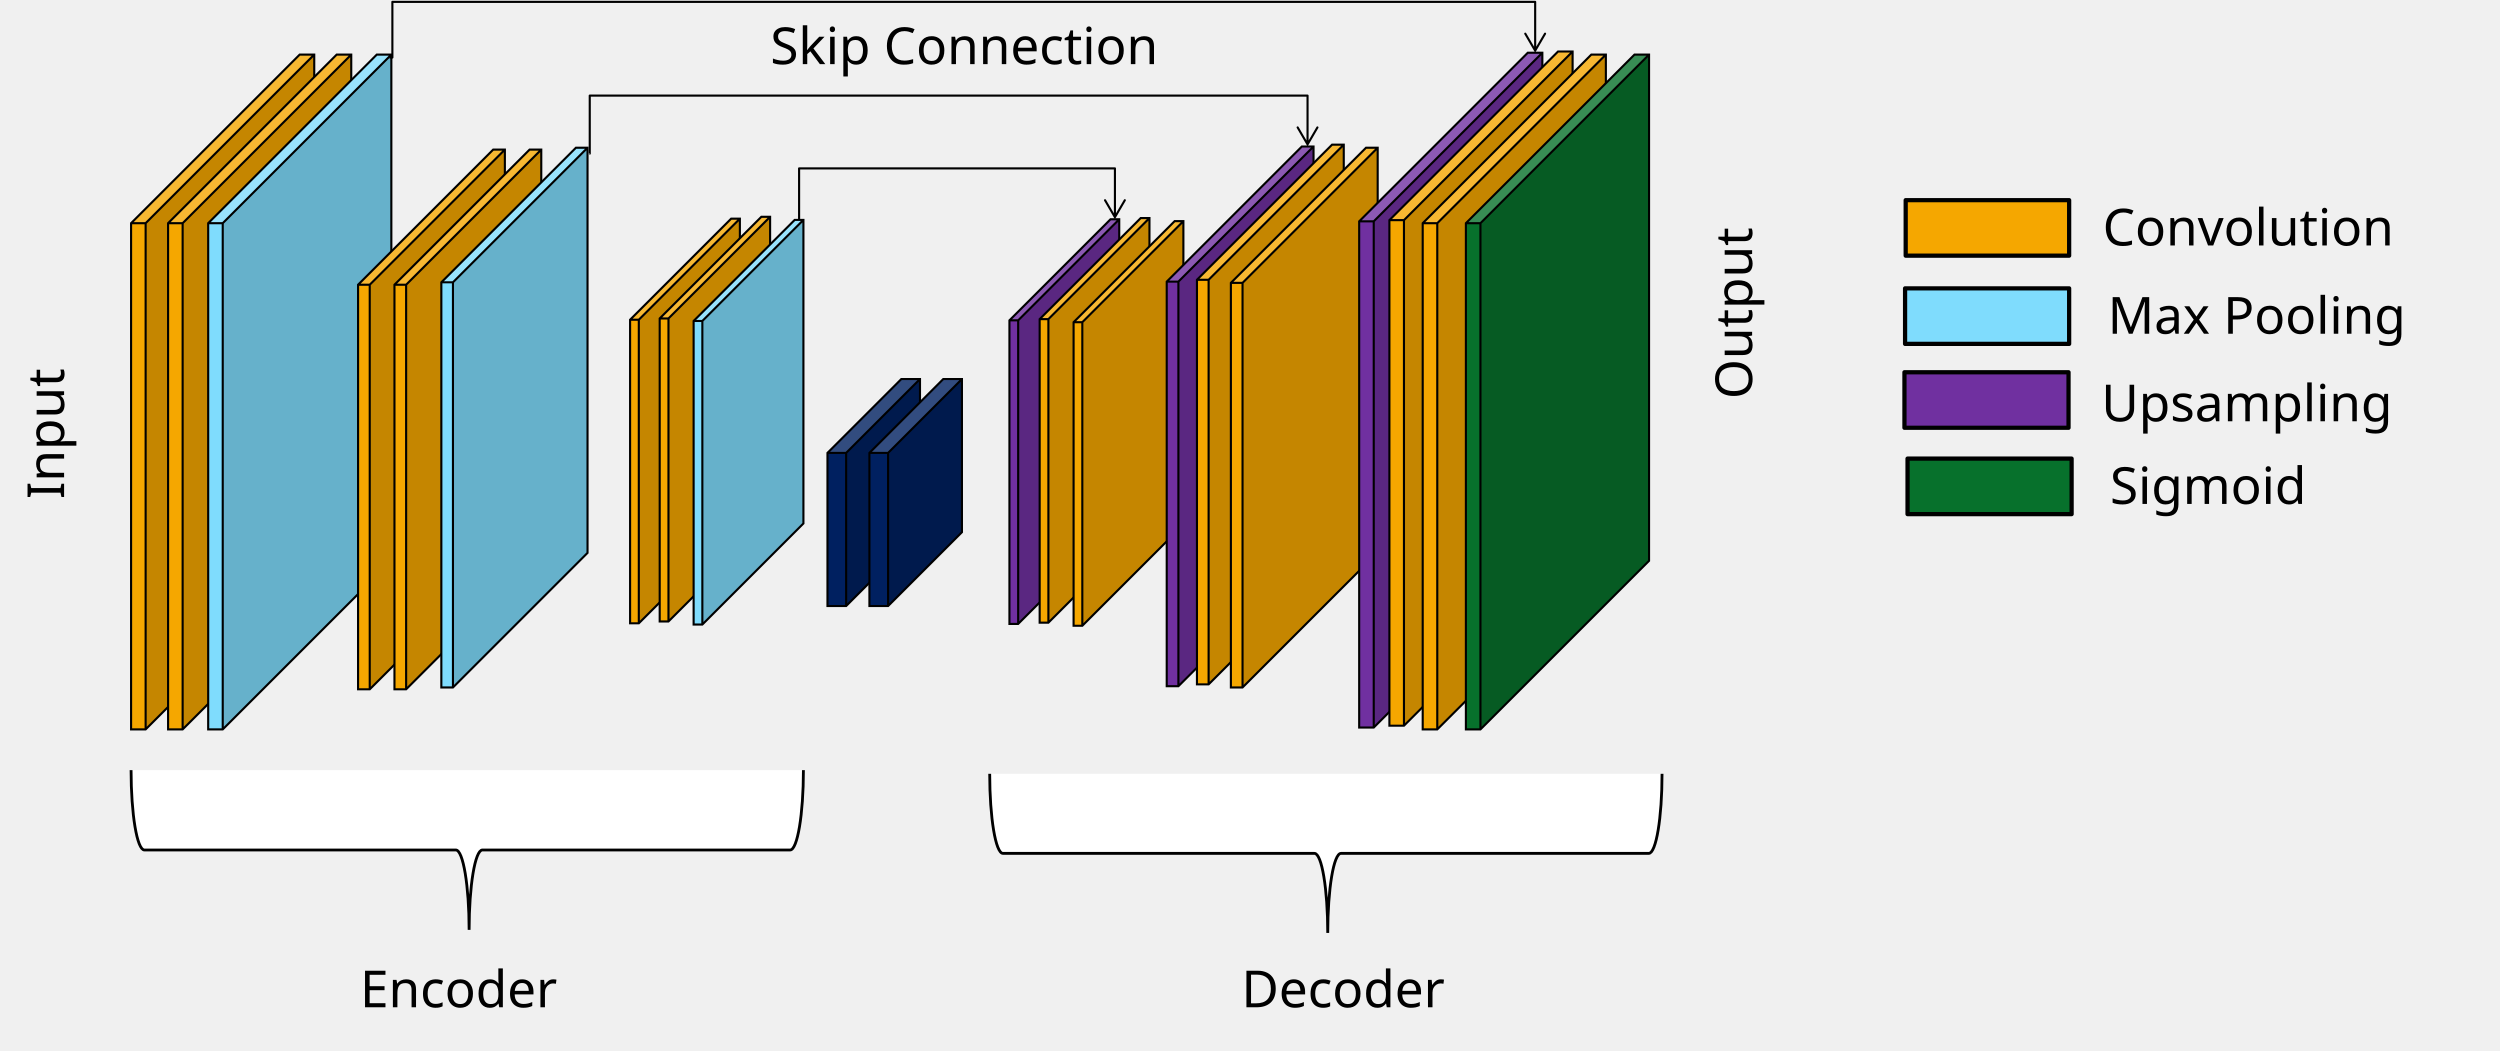
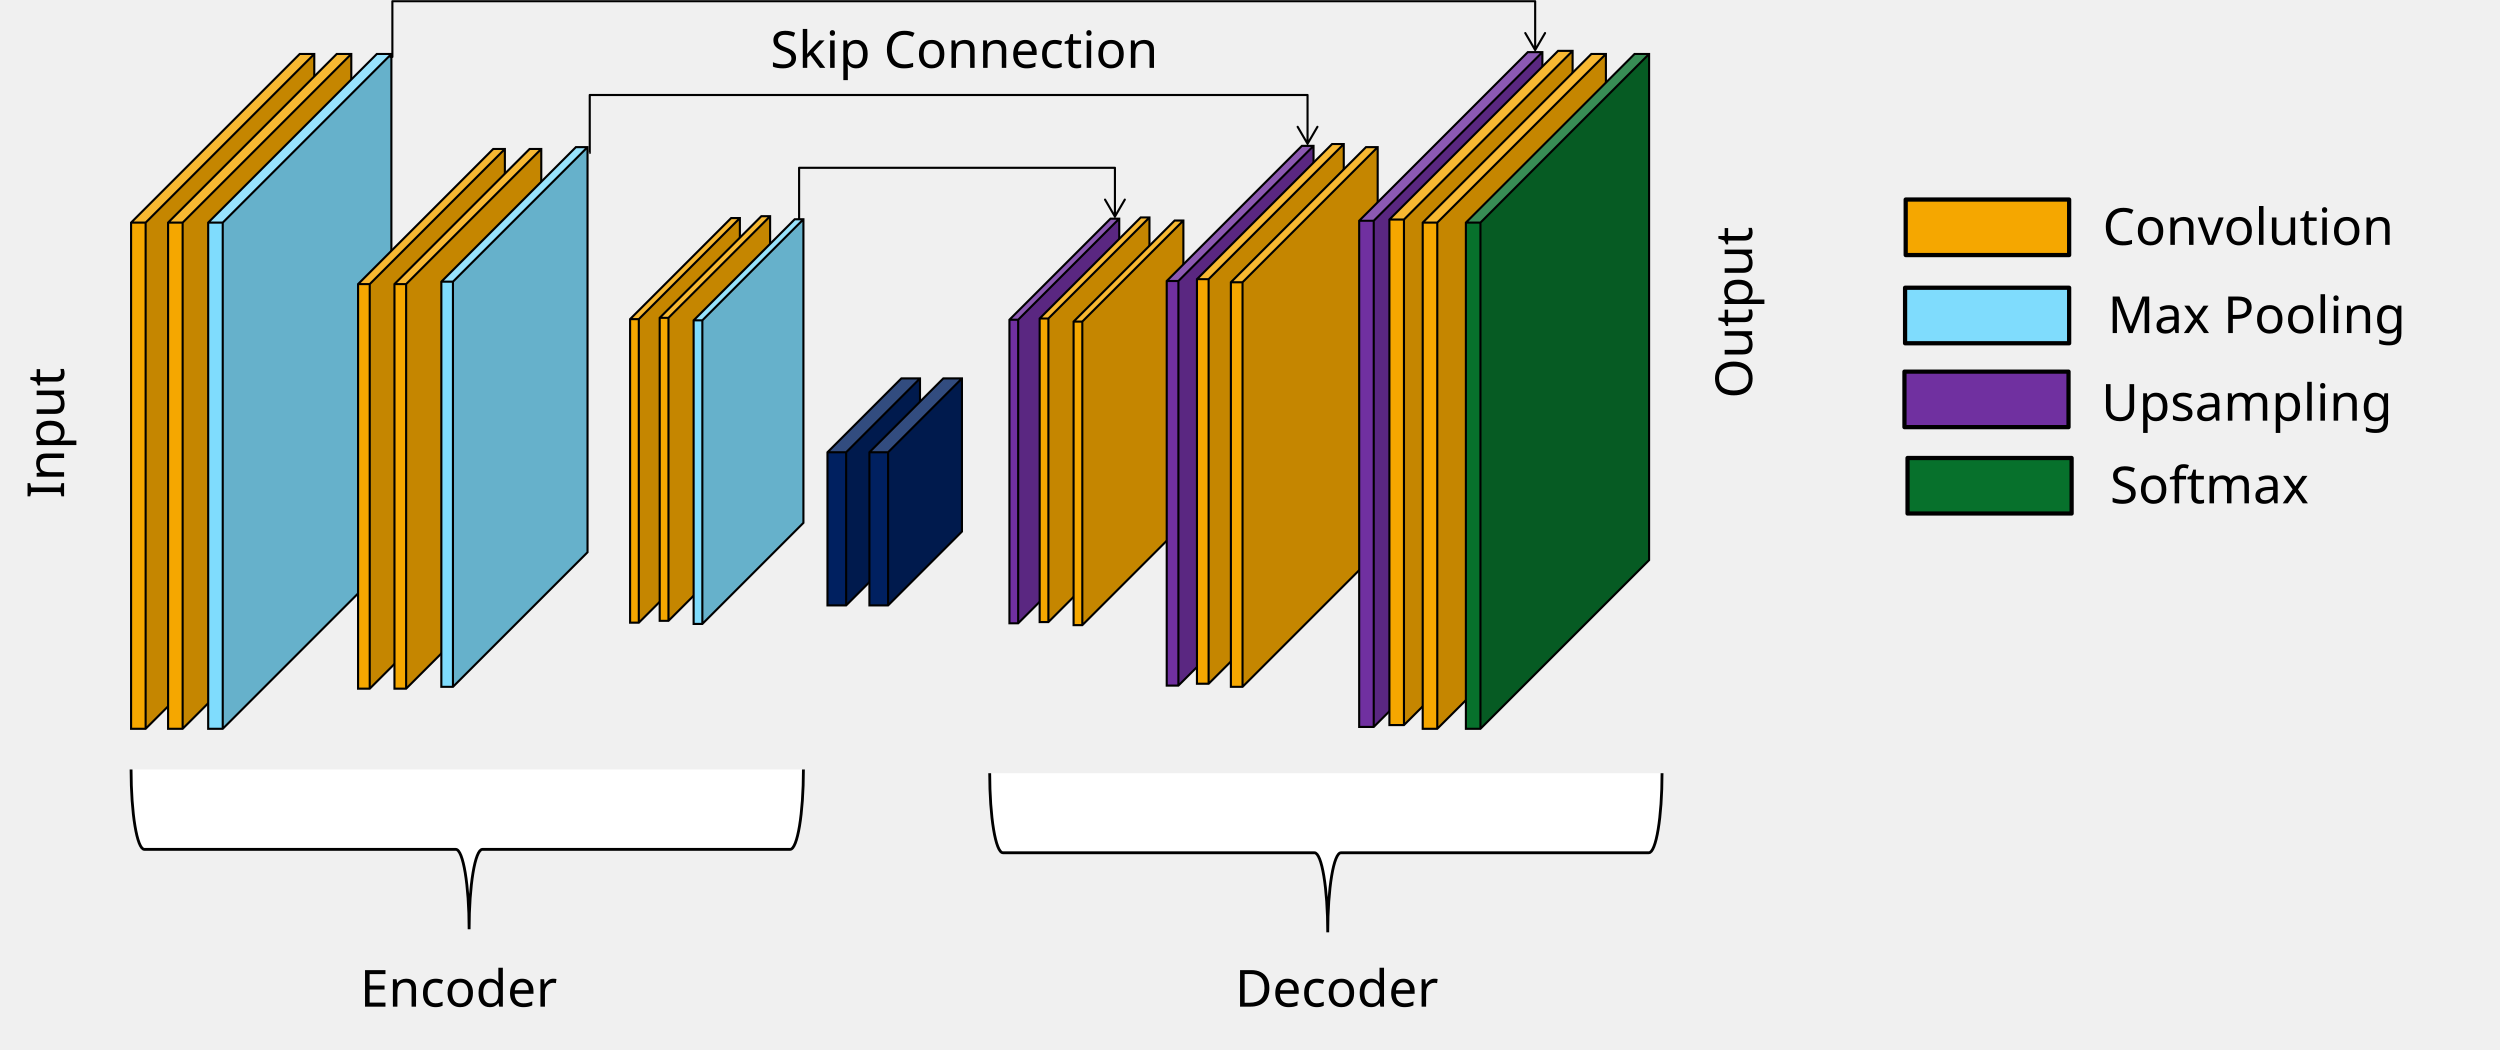
- <svg xmlns="http://www.w3.org/2000/svg" width="4053" height="1703" xml:space="preserve" overflow="hidden">
+ <svg xmlns="http://www.w3.org/2000/svg" width="4053" height="1702" xml:space="preserve" overflow="hidden">
  <defs>
    <clipPath id="clip0">
-       <rect x="361" y="623" width="4053" height="1703" />
+       <rect x="361" y="624" width="4053" height="1702" />
    </clipPath>
  </defs>
-   <g clip-path="url(#clip0)" transform="translate(-361 -623)">
-     <rect x="573.5" y="984.844" width="23.598" height="820.655" fill="#F5A700" />
-     <path d="M597.098 984.844 870.442 711.5 870.442 1532.16 597.098 1805.5Z" fill="#C58600" fill-rule="evenodd" />
-     <path d="M573.5 984.844 846.844 711.5 870.442 711.5 597.098 984.844Z" fill="#F7B832" fill-rule="evenodd" />
-     <path d="M573.5 984.844 846.844 711.5 870.442 711.5 870.442 1532.16 597.098 1805.5 573.5 1805.5ZM573.5 984.844 597.098 984.844 870.442 711.5M597.098 984.844 597.098 1805.5" stroke="#000000" stroke-width="3.438" stroke-miterlimit="8" fill="none" fill-rule="evenodd" />
-     <rect x="633.5" y="984.844" width="23.598" height="820.655" fill="#F5A700" />
-     <path d="M657.098 984.844 930.443 711.5 930.443 1532.16 657.098 1805.5Z" fill="#C58600" fill-rule="evenodd" />
-     <path d="M633.5 984.844 906.845 711.5 930.443 711.5 657.098 984.844Z" fill="#F7B832" fill-rule="evenodd" />
-     <path d="M633.5 984.844 906.845 711.5 930.443 711.5 930.443 1532.16 657.098 1805.5 633.5 1805.5ZM633.5 984.844 657.098 984.844 930.443 711.5M657.098 984.844 657.098 1805.5" stroke="#000000" stroke-width="3.438" stroke-miterlimit="8" fill="none" fill-rule="evenodd" />
-     <rect x="698.5" y="984.844" width="23.598" height="820.655" fill="#7FDCFD" />
-     <path d="M722.098 984.844 995.443 711.5 995.443 1532.16 722.098 1805.5Z" fill="#66B1CB" fill-rule="evenodd" />
-     <path d="M698.5 984.844 971.844 711.5 995.443 711.5 722.098 984.844Z" fill="#98E3FD" fill-rule="evenodd" />
-     <path d="M698.5 984.844 971.844 711.5 995.443 711.5 995.443 1532.16 722.098 1805.5 698.5 1805.5ZM698.5 984.844 722.098 984.844 995.443 711.5M722.098 984.844 722.098 1805.5" stroke="#000000" stroke-width="3.438" stroke-miterlimit="8" fill="none" fill-rule="evenodd" />
+   <g clip-path="url(#clip0)" transform="translate(-361 -624)">
+     <rect x="573.5" y="984.897" width="23.603" height="820.603" fill="#F5A700" />
+     <path d="M597.103 984.897 870.5 711.5 870.5 1532.1 597.103 1805.5Z" fill="#C58600" fill-rule="evenodd" />
+     <path d="M573.5 984.897 846.897 711.5 870.5 711.5 597.103 984.897Z" fill="#F7B832" fill-rule="evenodd" />
+     <path d="M573.5 984.897 846.897 711.5 870.5 711.5 870.5 1532.1 597.103 1805.5 573.5 1805.5ZM573.5 984.897 597.103 984.897 870.5 711.5M597.103 984.897 597.103 1805.5" stroke="#000000" stroke-width="3.438" stroke-miterlimit="8" fill="none" fill-rule="evenodd" />
+     <rect x="633.5" y="984.897" width="23.603" height="820.603" fill="#F5A700" />
+     <path d="M657.103 984.897 930.5 711.5 930.5 1532.1 657.103 1805.5Z" fill="#C58600" fill-rule="evenodd" />
+     <path d="M633.5 984.897 906.897 711.5 930.5 711.5 657.103 984.897Z" fill="#F7B832" fill-rule="evenodd" />
+     <path d="M633.5 984.897 906.897 711.5 930.5 711.5 930.5 1532.1 657.103 1805.5 633.5 1805.5ZM633.5 984.897 657.103 984.897 930.5 711.5M657.103 984.897 657.103 1805.5" stroke="#000000" stroke-width="3.438" stroke-miterlimit="8" fill="none" fill-rule="evenodd" />
+     <rect x="698.5" y="984.897" width="23.603" height="820.603" fill="#7FDCFD" />
+     <path d="M722.103 984.897 995.5 711.5 995.5 1532.1 722.103 1805.5Z" fill="#66B1CB" fill-rule="evenodd" />
+     <path d="M698.5 984.897 971.897 711.5 995.5 711.5 722.103 984.897Z" fill="#98E3FD" fill-rule="evenodd" />
+     <path d="M698.5 984.897 971.897 711.5 995.5 711.5 995.5 1532.1 722.103 1805.5 698.5 1805.5ZM698.5 984.897 722.103 984.897 995.5 711.5M722.103 984.897 722.103 1805.5" stroke="#000000" stroke-width="3.438" stroke-miterlimit="8" fill="none" fill-rule="evenodd" />
    <rect x="941.5" y="1084.59" width="18.913" height="655.914" fill="#F5A700" />
    <path d="M960.413 1084.59 1179.5 865.5 1179.5 1521.41 960.413 1740.5Z" fill="#C58600" fill-rule="evenodd" />
    <path d="M941.5 1084.59 1160.59 865.5 1179.5 865.5 960.413 1084.59Z" fill="#F7B832" fill-rule="evenodd" />
    <path d="M941.5 1084.59 1160.59 865.5 1179.5 865.5 1179.5 1521.41 960.413 1740.5 941.5 1740.5ZM941.5 1084.59 960.413 1084.59 1179.5 865.5M960.413 1084.59 960.413 1740.5" stroke="#000000" stroke-width="3.438" stroke-miterlimit="8" fill="none" fill-rule="evenodd" />
    <rect x="1000.5" y="1084.59" width="18.913" height="655.914" fill="#F5A700" />
    <path d="M1019.41 1084.59 1238.5 865.5 1238.5 1521.41 1019.41 1740.5Z" fill="#C58600" fill-rule="evenodd" />
    <path d="M1000.5 1084.59 1219.59 865.5 1238.5 865.5 1019.41 1084.59Z" fill="#F7B832" fill-rule="evenodd" />
    <path d="M1000.5 1084.59 1219.59 865.5 1238.5 865.5 1238.5 1521.41 1019.41 1740.5 1000.5 1740.5ZM1000.5 1084.59 1019.41 1084.59 1238.5 865.5M1019.41 1084.59 1019.41 1740.5" stroke="#000000" stroke-width="3.438" stroke-miterlimit="8" fill="none" fill-rule="evenodd" />
    <rect x="1076.5" y="1080.67" width="18.834" height="656.835" fill="#7FDCFD" />
    <path d="M1095.33 1080.67 1313.5 862.5 1313.5 1519.33 1095.33 1737.5Z" fill="#66B1CB" fill-rule="evenodd" />
    <path d="M1076.5 1080.67 1294.67 862.5 1313.5 862.5 1095.33 1080.67Z" fill="#98E3FD" fill-rule="evenodd" />
    <path d="M1076.5 1080.67 1294.67 862.5 1313.5 862.5 1313.5 1519.33 1095.33 1737.5 1076.5 1737.5ZM1076.5 1080.67 1095.33 1080.67 1313.5 862.5M1095.33 1080.67 1095.33 1737.5" stroke="#000000" stroke-width="3.438" stroke-miterlimit="8" fill="none" fill-rule="evenodd" />
    <rect x="1382.5" y="1141.35" width="14.146" height="492.146" fill="#F5A700" />
    <path d="M1396.65 1141.35 1560.5 977.5 1560.5 1469.65 1396.65 1633.5Z" fill="#C58600" fill-rule="evenodd" />
    <path d="M1382.5 1141.35 1546.35 977.5 1560.5 977.5 1396.65 1141.35Z" fill="#F7B832" fill-rule="evenodd" />
    <path d="M1382.5 1141.35 1546.35 977.5 1560.5 977.5 1560.5 1469.65 1396.65 1633.5 1382.5 1633.5ZM1382.5 1141.35 1396.65 1141.35 1560.5 977.5M1396.65 1141.35 1396.65 1633.5" stroke="#000000" stroke-width="3.438" stroke-miterlimit="8" fill="none" fill-rule="evenodd" />
    <rect x="1430.5" y="1139.27" width="14.225" height="491.225" fill="#F5A700" />
    <path d="M1444.72 1139.27 1609.5 974.5 1609.5 1465.73 1444.72 1630.5Z" fill="#C58600" fill-rule="evenodd" />
    <path d="M1430.5 1139.27 1595.28 974.5 1609.5 974.5 1444.72 1139.27Z" fill="#F7B832" fill-rule="evenodd" />
    <path d="M1430.5 1139.27 1595.28 974.5 1609.5 974.5 1609.5 1465.73 1444.72 1630.5 1430.5 1630.5ZM1430.5 1139.27 1444.72 1139.27 1609.5 974.5M1444.72 1139.27 1444.72 1630.5" stroke="#000000" stroke-width="3.438" stroke-miterlimit="8" fill="none" fill-rule="evenodd" />
    <rect x="1485.5" y="1143.35" width="14.146" height="492.146" fill="#7FDCFD" />
    <path d="M1499.65 1143.35 1663.5 979.5 1663.5 1471.65 1499.65 1635.5Z" fill="#66B1CB" fill-rule="evenodd" />
    <path d="M1485.5 1143.35 1649.35 979.5 1663.5 979.5 1499.65 1143.35Z" fill="#98E3FD" fill-rule="evenodd" />
    <path d="M1485.5 1143.35 1649.35 979.5 1663.5 979.5 1663.5 1471.65 1499.65 1635.5 1485.5 1635.5ZM1485.5 1143.35 1499.65 1143.35 1663.5 979.5M1499.65 1143.35 1499.65 1635.5" stroke="#000000" stroke-width="3.438" stroke-miterlimit="8" fill="none" fill-rule="evenodd" />
    <rect x="1702.5" y="1357.24" width="30.259" height="248.26" fill="#002060" />
    <path d="M1732.76 1357.24 1852.5 1237.5 1852.5 1485.76 1732.76 1605.5Z" fill="#001A4D" fill-rule="evenodd" />
    <path d="M1702.5 1357.24 1822.24 1237.5 1852.5 1237.5 1732.76 1357.24Z" fill="#324C7F" fill-rule="evenodd" />
    <path d="M1702.5 1357.24 1822.24 1237.5 1852.5 1237.5 1852.5 1485.76 1732.76 1605.5 1702.5 1605.5ZM1702.5 1357.24 1732.76 1357.24 1852.5 1237.5M1732.76 1357.24 1732.76 1605.5" stroke="#000000" stroke-width="3.438" stroke-miterlimit="8" fill="none" fill-rule="evenodd" />
    <rect x="1770.5" y="1357.24" width="30.259" height="248.26" fill="#002060" />
    <path d="M1800.76 1357.24 1920.5 1237.5 1920.5 1485.76 1800.76 1605.5Z" fill="#001A4D" fill-rule="evenodd" />
    <path d="M1770.5 1357.24 1890.24 1237.5 1920.5 1237.5 1800.76 1357.24Z" fill="#324C7F" fill-rule="evenodd" />
    <path d="M1770.5 1357.24 1890.24 1237.5 1920.5 1237.5 1920.5 1485.76 1800.76 1605.5 1770.5 1605.5ZM1770.5 1357.24 1800.76 1357.24 1920.5 1237.5M1800.76 1357.24 1800.76 1605.5" stroke="#000000" stroke-width="3.438" stroke-miterlimit="8" fill="none" fill-rule="evenodd" />
    <rect x="1997.5" y="1142.35" width="14.146" height="492.146" fill="#7030A0" />
    <path d="M2011.65 1142.35 2175.5 978.5 2175.5 1470.65 2011.65 1634.5Z" fill="#5A2781" fill-rule="evenodd" />
    <path d="M1997.5 1142.35 2161.35 978.5 2175.5 978.5 2011.65 1142.35Z" fill="#8C59B3" fill-rule="evenodd" />
    <path d="M1997.5 1142.35 2161.35 978.5 2175.5 978.5 2175.5 1470.65 2011.65 1634.5 1997.5 1634.5ZM1997.5 1142.35 2011.65 1142.35 2175.5 978.5M2011.65 1142.35 2011.65 1634.5" stroke="#000000" stroke-width="3.438" stroke-miterlimit="8" fill="none" fill-rule="evenodd" />
    <rect x="2046.5" y="1140.35" width="14.146" height="492.146" fill="#F5A700" />
    <path d="M2060.65 1140.35 2224.5 976.5 2224.5 1468.65 2060.65 1632.5Z" fill="#C58600" fill-rule="evenodd" />
    <path d="M2046.5 1140.35 2210.35 976.5 2224.5 976.5 2060.65 1140.35Z" fill="#F7B832" fill-rule="evenodd" />
    <path d="M2046.5 1140.35 2210.35 976.5 2224.5 976.5 2224.5 1468.65 2060.65 1632.5 2046.5 1632.5ZM2046.5 1140.35 2060.65 1140.35 2224.5 976.5M2060.65 1140.35 2060.65 1632.5" stroke="#000000" stroke-width="3.438" stroke-miterlimit="8" fill="none" fill-rule="evenodd" />
    <rect x="2101.5" y="1145.35" width="14.146" height="492.147" fill="#F5A700" />
    <path d="M2115.65 1145.35 2279.5 981.5 2279.5 1473.65 2115.65 1637.5Z" fill="#C58600" fill-rule="evenodd" />
    <path d="M2101.5 1145.35 2265.35 981.5 2279.5 981.5 2115.65 1145.35Z" fill="#F7B832" fill-rule="evenodd" />
    <path d="M2101.5 1145.35 2265.35 981.5 2279.5 981.5 2279.5 1473.65 2115.65 1637.5 2101.5 1637.5ZM2101.5 1145.35 2115.65 1145.35 2279.5 981.5M2115.65 1145.35 2115.65 1637.5" stroke="#000000" stroke-width="3.438" stroke-miterlimit="8" fill="none" fill-rule="evenodd" />
    <rect x="2252.5" y="1079.59" width="18.913" height="655.914" fill="#7030A0" />
    <path d="M2271.41 1079.59 2490.5 860.5 2490.5 1516.41 2271.41 1735.5Z" fill="#5A2781" fill-rule="evenodd" />
    <path d="M2252.5 1079.59 2471.59 860.5 2490.5 860.5 2271.41 1079.59Z" fill="#8C59B3" fill-rule="evenodd" />
    <path d="M2252.5 1079.59 2471.59 860.5 2490.5 860.5 2490.5 1516.41 2271.41 1735.5 2252.5 1735.5ZM2252.5 1079.59 2271.41 1079.59 2490.5 860.5M2271.41 1079.59 2271.41 1735.5" stroke="#000000" stroke-width="3.438" stroke-miterlimit="8" fill="none" fill-rule="evenodd" />
    <rect x="2301.5" y="1076.59" width="18.914" height="655.914" fill="#F5A700" />
    <path d="M2320.41 1076.59 2539.5 857.5 2539.5 1513.41 2320.41 1732.5Z" fill="#C58600" fill-rule="evenodd" />
    <path d="M2301.5 1076.59 2520.59 857.5 2539.5 857.5 2320.41 1076.59Z" fill="#F7B832" fill-rule="evenodd" />
    <path d="M2301.5 1076.59 2520.59 857.5 2539.5 857.5 2539.5 1513.41 2320.41 1732.5 2301.5 1732.5ZM2301.5 1076.59 2320.41 1076.59 2539.5 857.5M2320.41 1076.59 2320.41 1732.5" stroke="#000000" stroke-width="3.438" stroke-miterlimit="8" fill="none" fill-rule="evenodd" />
    <rect x="2356.5" y="1081.59" width="18.914" height="655.914" fill="#F5A700" />
    <path d="M2375.41 1081.59 2594.5 862.5 2594.5 1518.41 2375.41 1737.5Z" fill="#C58600" fill-rule="evenodd" />
    <path d="M2356.5 1081.59 2575.59 862.5 2594.5 862.5 2375.41 1081.59Z" fill="#F7B832" fill-rule="evenodd" />
    <path d="M2356.5 1081.59 2575.59 862.5 2594.5 862.5 2594.5 1518.41 2375.41 1737.5 2356.5 1737.5ZM2356.5 1081.59 2375.41 1081.59 2594.5 862.5M2375.41 1081.59 2375.41 1737.5" stroke="#000000" stroke-width="3.438" stroke-miterlimit="8" fill="none" fill-rule="evenodd" />
-     <rect x="2564.5" y="981.844" width="23.598" height="820.656" fill="#7030A0" />
-     <path d="M2588.1 981.844 2861.44 708.5 2861.44 1529.16 2588.1 1802.5Z" fill="#5A2781" fill-rule="evenodd" />
-     <path d="M2564.5 981.844 2837.84 708.5 2861.44 708.5 2588.1 981.844Z" fill="#8C59B3" fill-rule="evenodd" />
-     <path d="M2564.5 981.844 2837.84 708.5 2861.44 708.5 2861.44 1529.16 2588.1 1802.5 2564.5 1802.5ZM2564.5 981.844 2588.1 981.844 2861.44 708.5M2588.1 981.844 2588.1 1802.5" stroke="#000000" stroke-width="3.438" stroke-miterlimit="8" fill="none" fill-rule="evenodd" />
+     <rect x="2564.5" y="981.897" width="23.603" height="820.603" fill="#7030A0" />
+     <path d="M2588.1 981.897 2861.5 708.5 2861.5 1529.1 2588.1 1802.5Z" fill="#5A2781" fill-rule="evenodd" />
+     <path d="M2564.5 981.897 2837.9 708.5 2861.5 708.5 2588.1 981.897Z" fill="#8C59B3" fill-rule="evenodd" />
+     <path d="M2564.5 981.897 2837.9 708.5 2861.5 708.5 2861.5 1529.1 2588.1 1802.5 2564.5 1802.5ZM2564.5 981.897 2588.1 981.897 2861.5 708.5M2588.1 981.897 2588.1 1802.5" stroke="#000000" stroke-width="3.438" stroke-miterlimit="8" fill="none" fill-rule="evenodd" />
    <rect x="2613.5" y="979.897" width="23.603" height="819.603" fill="#F5A700" />
    <path d="M2637.1 979.897 2910.5 706.5 2910.5 1526.1 2637.1 1799.5Z" fill="#C58600" fill-rule="evenodd" />
    <path d="M2613.5 979.897 2886.9 706.5 2910.5 706.5 2637.1 979.897Z" fill="#F7B832" fill-rule="evenodd" />
    <path d="M2613.5 979.897 2886.9 706.5 2910.5 706.5 2910.5 1526.1 2637.1 1799.5 2613.5 1799.5ZM2613.5 979.897 2637.1 979.897 2910.5 706.5M2637.1 979.897 2637.1 1799.5" stroke="#000000" stroke-width="3.438" stroke-miterlimit="8" fill="none" fill-rule="evenodd" />
-     <rect x="2667.5" y="984.844" width="23.598" height="820.655" fill="#F5A700" />
-     <path d="M2691.1 984.844 2964.44 711.5 2964.44 1532.16 2691.1 1805.5Z" fill="#C58600" fill-rule="evenodd" />
-     <path d="M2667.5 984.844 2940.84 711.5 2964.44 711.5 2691.1 984.844Z" fill="#F7B832" fill-rule="evenodd" />
-     <path d="M2667.5 984.844 2940.84 711.5 2964.44 711.5 2964.44 1532.16 2691.1 1805.5 2667.5 1805.5ZM2667.5 984.844 2691.1 984.844 2964.44 711.5M2691.1 984.844 2691.1 1805.5" stroke="#000000" stroke-width="3.438" stroke-miterlimit="8" fill="none" fill-rule="evenodd" />
-     <rect x="2737.5" y="984.844" width="23.598" height="820.655" fill="#07712C" />
-     <path d="M2761.1 984.844 3034.44 711.5 3034.44 1532.16 2761.1 1805.5Z" fill="#065B23" fill-rule="evenodd" />
-     <path d="M2737.5 984.844 3010.84 711.5 3034.44 711.5 2761.1 984.844Z" fill="#388D55" fill-rule="evenodd" />
-     <path d="M2737.5 984.844 3010.84 711.5 3034.44 711.5 3034.44 1532.16 2761.1 1805.5 2737.5 1805.5ZM2737.5 984.844 2761.1 984.844 3034.44 711.5M2761.1 984.844 2761.1 1805.5" stroke="#000000" stroke-width="3.438" stroke-miterlimit="8" fill="none" fill-rule="evenodd" />
+     <rect x="2667.5" y="984.897" width="23.603" height="820.603" fill="#F5A700" />
+     <path d="M2691.1 984.897 2964.5 711.5 2964.5 1532.1 2691.1 1805.5Z" fill="#C58600" fill-rule="evenodd" />
+     <path d="M2667.5 984.897 2940.9 711.5 2964.5 711.5 2691.1 984.897Z" fill="#F7B832" fill-rule="evenodd" />
+     <path d="M2667.5 984.897 2940.9 711.5 2964.5 711.5 2964.5 1532.1 2691.1 1805.5 2667.5 1805.5ZM2667.5 984.897 2691.1 984.897 2964.5 711.5M2691.1 984.897 2691.1 1805.5" stroke="#000000" stroke-width="3.438" stroke-miterlimit="8" fill="none" fill-rule="evenodd" />
+     <rect x="2737.5" y="984.897" width="23.603" height="820.603" fill="#07712C" />
+     <path d="M2761.1 984.897 3034.5 711.5 3034.5 1532.1 2761.1 1805.5Z" fill="#065B23" fill-rule="evenodd" />
+     <path d="M2737.5 984.897 3010.9 711.5 3034.5 711.5 2761.1 984.897Z" fill="#388D55" fill-rule="evenodd" />
+     <path d="M2737.5 984.897 3010.9 711.5 3034.5 711.5 3034.5 1532.1 2761.1 1805.5 2737.5 1805.5ZM2737.5 984.897 2761.1 984.897 3034.5 711.5M2761.1 984.897 2761.1 1805.5" stroke="#000000" stroke-width="3.438" stroke-miterlimit="8" fill="none" fill-rule="evenodd" />
    <path d="M1663.5 1871.5C1663.5 1943.02 1653.84 2001 1641.92 2001L1143.11 2001C1131.19 2001 1121.53 2058.98 1121.53 2130.5 1121.53 2058.98 1111.87 2001 1099.95 2001L595.083 2001C583.163 2001 573.5 1943.02 573.5 1871.5Z" fill="#FFFFFF" fill-rule="evenodd" />
    <path d="M1663.5 1871.5C1663.5 1943.02 1653.84 2001 1641.92 2001L1143.11 2001C1131.19 2001 1121.53 2058.98 1121.53 2130.5 1121.53 2058.98 1111.87 2001 1099.95 2001L595.083 2001C583.163 2001 573.5 1943.02 573.5 1871.5" stroke="#000000" stroke-width="4.583" stroke-miterlimit="8" fill="none" fill-rule="evenodd" />
    <path d="M3055.5 1877.5C3055.5 1948.75 3045.87 2006.5 3034 2006.5L2535.03 2006.5C2523.16 2006.5 2513.53 2064.25 2513.53 2135.5 2513.53 2064.25 2503.9 2006.5 2492.03 2006.5L1987 2006.5C1975.13 2006.5 1965.5 1948.74 1965.5 1877.5Z" fill="#FFFFFF" fill-rule="evenodd" />
    <path d="M3055.5 1877.5C3055.5 1948.75 3045.87 2006.5 3034 2006.5L2535.03 2006.5C2523.16 2006.5 2513.53 2064.25 2513.53 2135.5 2513.53 2064.25 2503.9 2006.5 2492.03 2006.5L1987 2006.5C1975.13 2006.5 1965.5 1948.74 1965.5 1877.5" stroke="#000000" stroke-width="4.583" stroke-miterlimit="8" fill="none" fill-rule="evenodd" />
    <text font-family="Avenir Next LT Pro,Avenir Next LT Pro_MSFontService,sans-serif" font-weight="400" font-size="83" transform="matrix(1 0 0 1 944.74 2256)">Encoder</text>
-     <text font-family="Avenir Next LT Pro,Avenir Next LT Pro_MSFontService,sans-serif" font-weight="400" font-size="83" transform="matrix(1 0 0 1 2373.67 2256)">Decoder</text>
+     <text font-family="Avenir Next LT Pro,Avenir Next LT Pro_MSFontService,sans-serif" font-weight="400" font-size="83" transform="matrix(1 0 0 1 2363.33 2256)">Decoder</text>
    <rect x="3450.5" y="947.5" width="265" height="90" stroke="#000000" stroke-width="6.875" stroke-linejoin="round" stroke-miterlimit="10" fill="#F5A700" />
    <rect x="3449.5" y="1090.5" width="266" height="90" stroke="#000000" stroke-width="6.875" stroke-linejoin="round" stroke-miterlimit="10" fill="#7FDCFD" />
    <rect x="3448.5" y="1226.5" width="266" height="90" stroke="#000000" stroke-width="6.875" stroke-linejoin="round" stroke-miterlimit="10" fill="#7030A0" />
    <rect x="3453.5" y="1366.5" width="266" height="90" stroke="#000000" stroke-width="6.875" stroke-linejoin="round" stroke-miterlimit="10" fill="#07712C" />
    <text font-family="Avenir Next LT Pro,Avenir Next LT Pro_MSFontService,sans-serif" font-weight="400" font-size="83" transform="matrix(1 0 0 1 3769.87 1021)">Convolution</text>
    <text font-family="Avenir Next LT Pro,Avenir Next LT Pro_MSFontService,sans-serif" font-weight="400" font-size="83" transform="matrix(1 0 0 1 3778.04 1164)">Max Pooling</text>
    <text font-family="Avenir Next LT Pro,Avenir Next LT Pro_MSFontService,sans-serif" font-weight="400" font-size="83" transform="matrix(1 0 0 1 3767.74 1306)">Upsampling</text>
-     <text font-family="Avenir Next LT Pro,Avenir Next LT Pro_MSFontService,sans-serif" font-weight="400" font-size="83" transform="matrix(1 0 0 1 3781.74 1440)">Sigmoid</text>
+     <text font-family="Avenir Next LT Pro,Avenir Next LT Pro_MSFontService,sans-serif" font-weight="400" font-size="83" transform="matrix(1 0 0 1 3781.74 1440)">Softmax</text>
    <path d="M1654.78 979.515 1654.78 896C1654.78 895.051 1655.55 894.282 1656.5 894.282L2168.52 894.282C2169.47 894.282 2170.24 895.051 2170.24 896L2170.24 975.097 2166.8 975.097 2166.8 896 2168.52 897.719 1656.5 897.719 1658.22 896 1658.22 979.515ZM2186.05 948.463 2168.52 978.508 2150.99 948.463C2150.52 947.643 2150.79 946.591 2151.61 946.113 2152.43 945.634 2153.48 945.911 2153.96 946.731L2170 974.231 2167.03 974.231 2183.08 946.731C2183.55 945.911 2184.61 945.634 2185.43 946.113 2186.25 946.591 2186.52 947.643 2186.05 948.463Z" />
    <path d="M0-1.719 0.594-1.719C1.543-1.719 2.312-0.949 2.312 0L2.312 94.04 0.594 92.321 1164.29 92.321 1162.57 94.04 1162.57 14.943 1166.01 14.943 1166.01 94.04C1166.01 94.989 1165.24 95.758 1164.29 95.758L0.594 95.758C-0.356 95.758-1.125 94.989-1.125 94.04L-1.125 0 0.594 1.719 0 1.719ZM1146.76 41.577 1164.29 11.532 1181.81 41.577C1182.29 42.397 1182.02 43.449 1181.2 43.927 1180.38 44.406 1179.32 44.129 1178.84 43.309L1162.8 15.809 1165.77 15.809 1149.73 43.309C1149.25 44.129 1148.2 44.406 1147.38 43.927 1146.56 43.449 1146.28 42.397 1146.76 41.577Z" transform="matrix(1 0 0 -1 1316.5 872.039)" />
    <path d="M0-1.719 4.625-1.719C5.574-1.719 6.344-0.949 6.344 0L6.344 90.251 4.625 88.532 1857.31 88.532 1855.59 90.251 1855.59 11.153 1859.03 11.153 1859.03 90.251C1859.03 91.2 1858.26 91.969 1857.31 91.969L4.625 91.969C3.676 91.969 2.906 91.2 2.906 90.251L2.906 0 4.625 1.719 0 1.719ZM1839.79 37.788 1857.31 7.743 1874.84 37.788C1875.32 38.608 1875.04 39.66 1874.22 40.138 1873.4 40.617 1872.35 40.34 1871.87 39.52L1855.83 12.02 1858.8 12.02 1842.76 39.52C1842.28 40.34 1841.23 40.617 1840.41 40.138 1839.59 39.66 1839.31 38.608 1839.79 37.788Z" transform="matrix(1 0 0 -1 992.5 716.25)" />
-     <text font-family="Avenir Next LT Pro,Avenir Next LT Pro_MSFontService,sans-serif" font-weight="400" font-size="83" transform="matrix(1 0 0 1 1609.86 727)">Skip Connection</text>
+     <text font-family="Avenir Next LT Pro,Avenir Next LT Pro_MSFontService,sans-serif" font-weight="400" font-size="83" transform="matrix(1 0 0 1 1609.86 734)">Skip Connection</text>
    <text font-family="Avenir Next LT Pro,Avenir Next LT Pro_MSFontService,sans-serif" font-weight="400" font-size="83" transform="matrix(-1.83697e-16 -1 1 -1.83697e-16 464.904 1432)">Input</text>
    <text font-family="Avenir Next LT Pro,Avenir Next LT Pro_MSFontService,sans-serif" font-weight="400" font-size="83" transform="matrix(-1.83697e-16 -1 1 -1.83697e-16 3201.53 1270)">Output</text>
  </g>
</svg>
